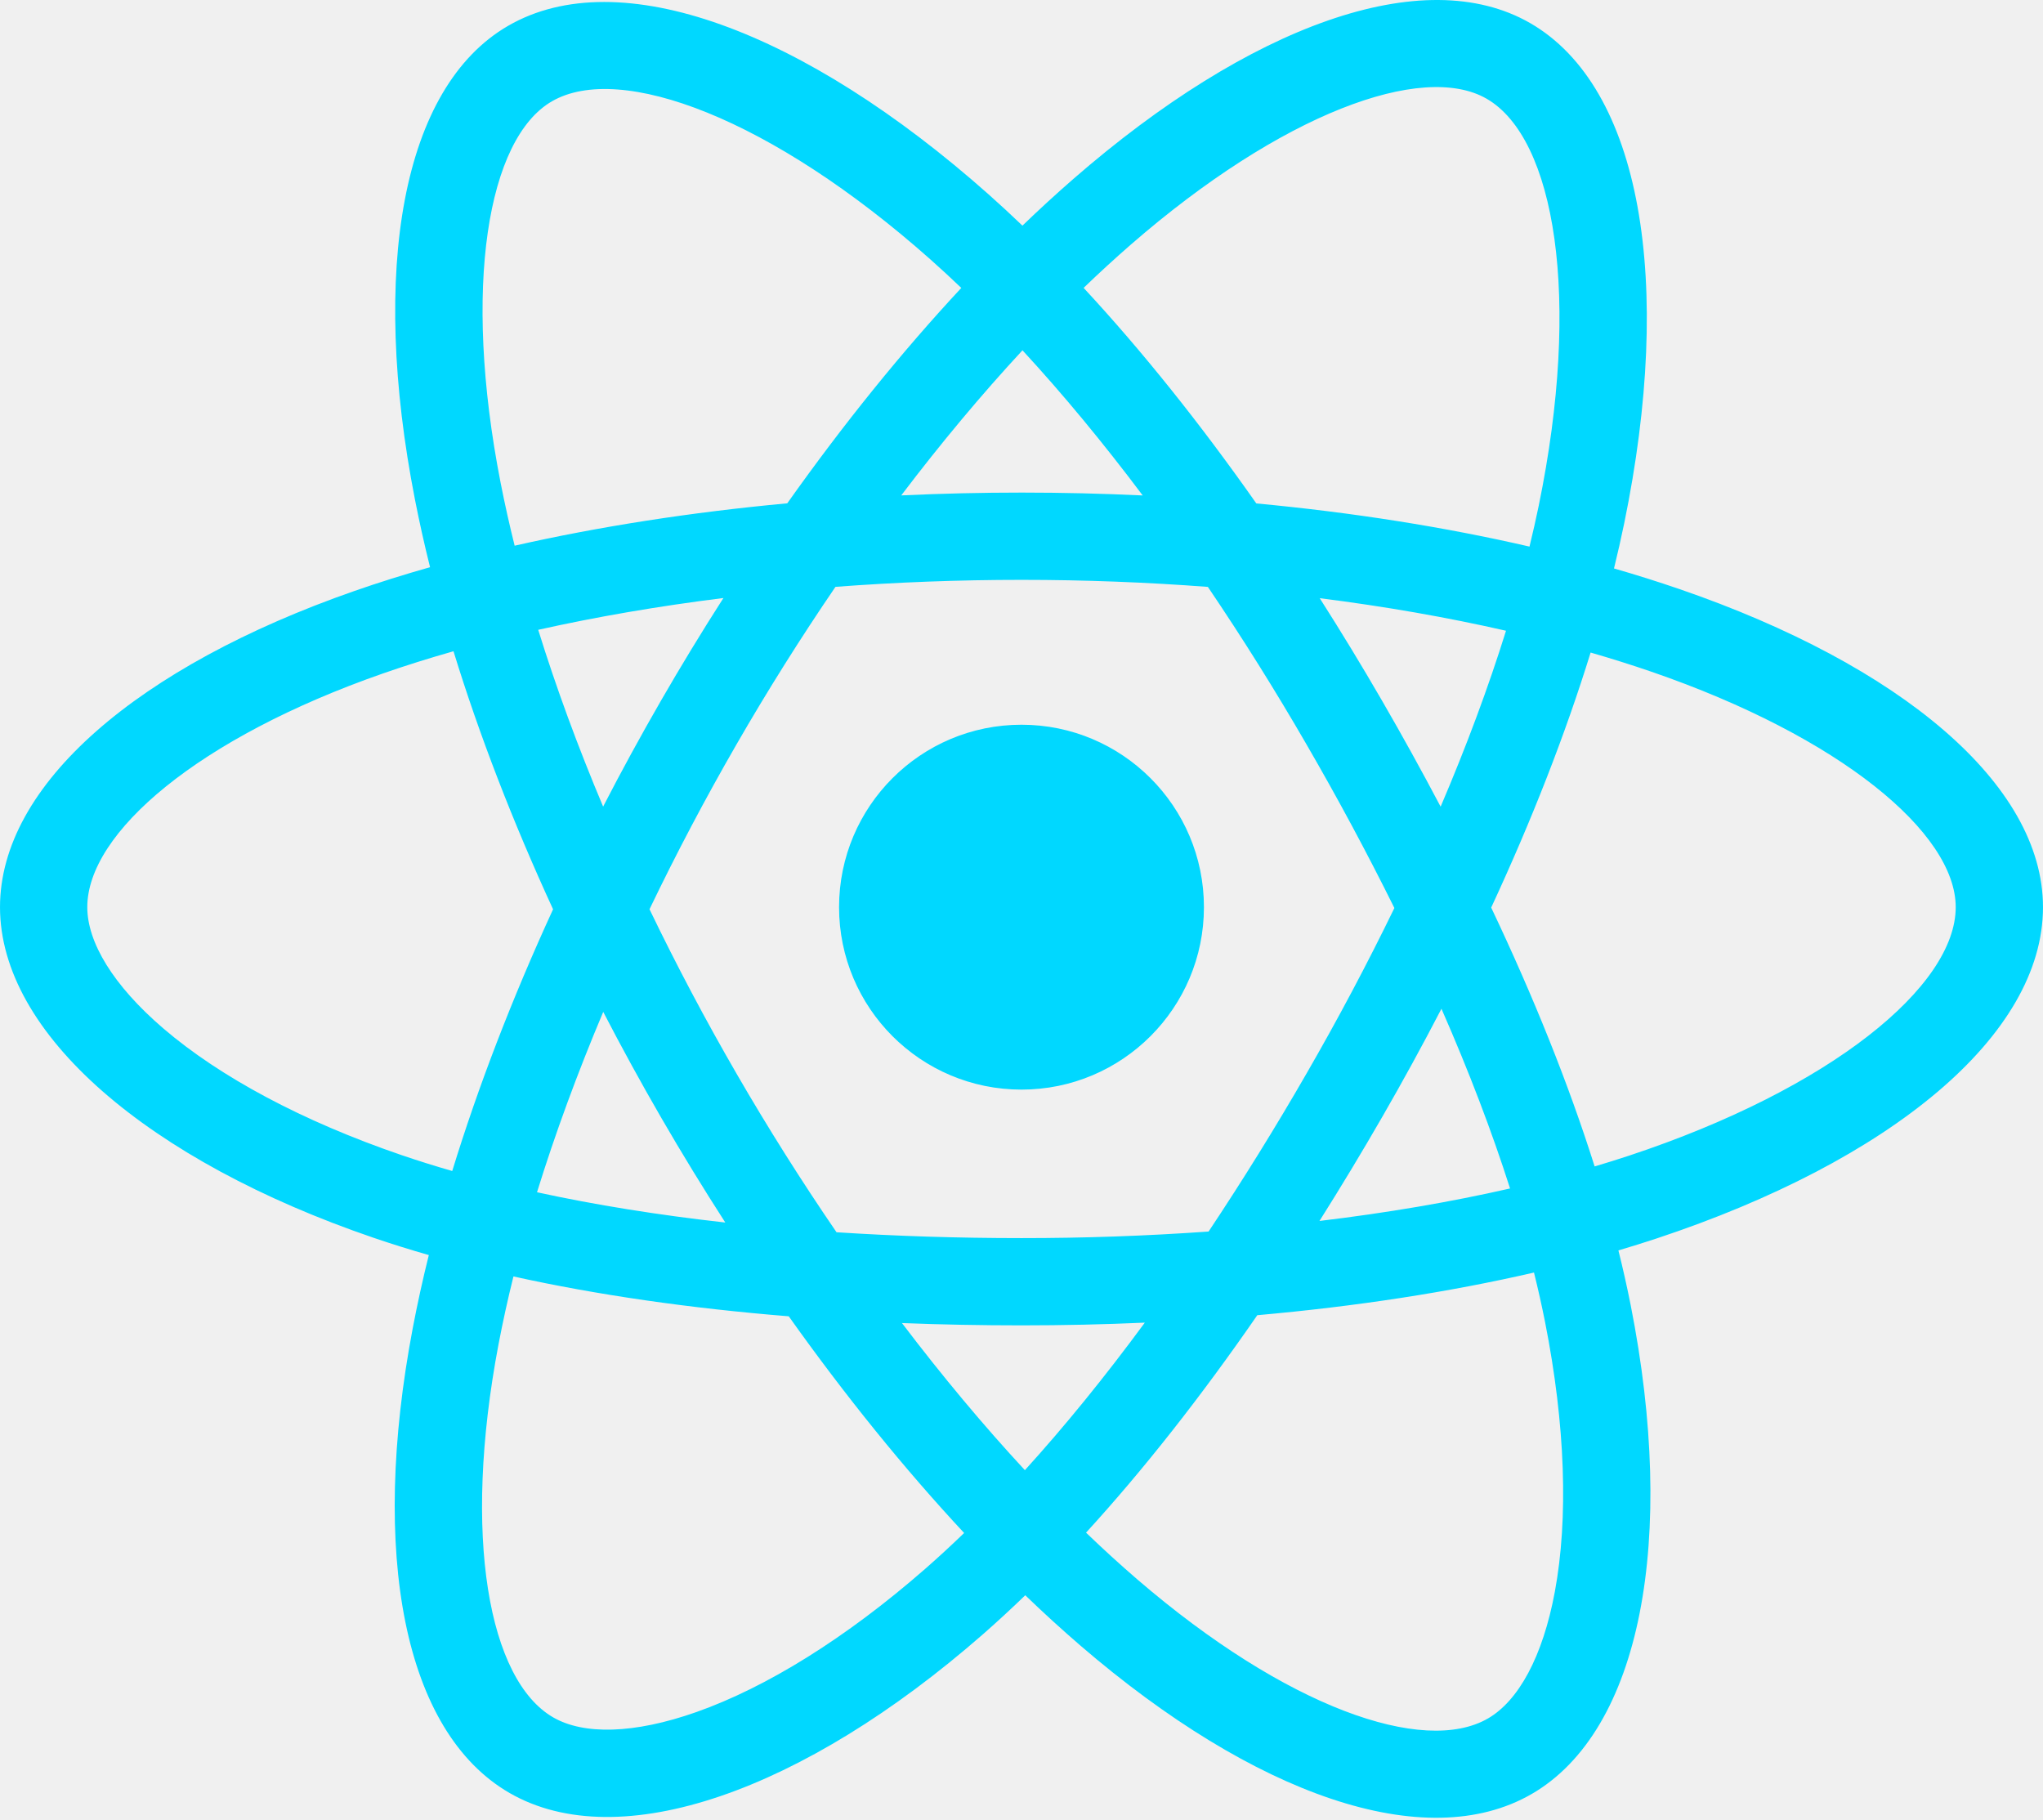
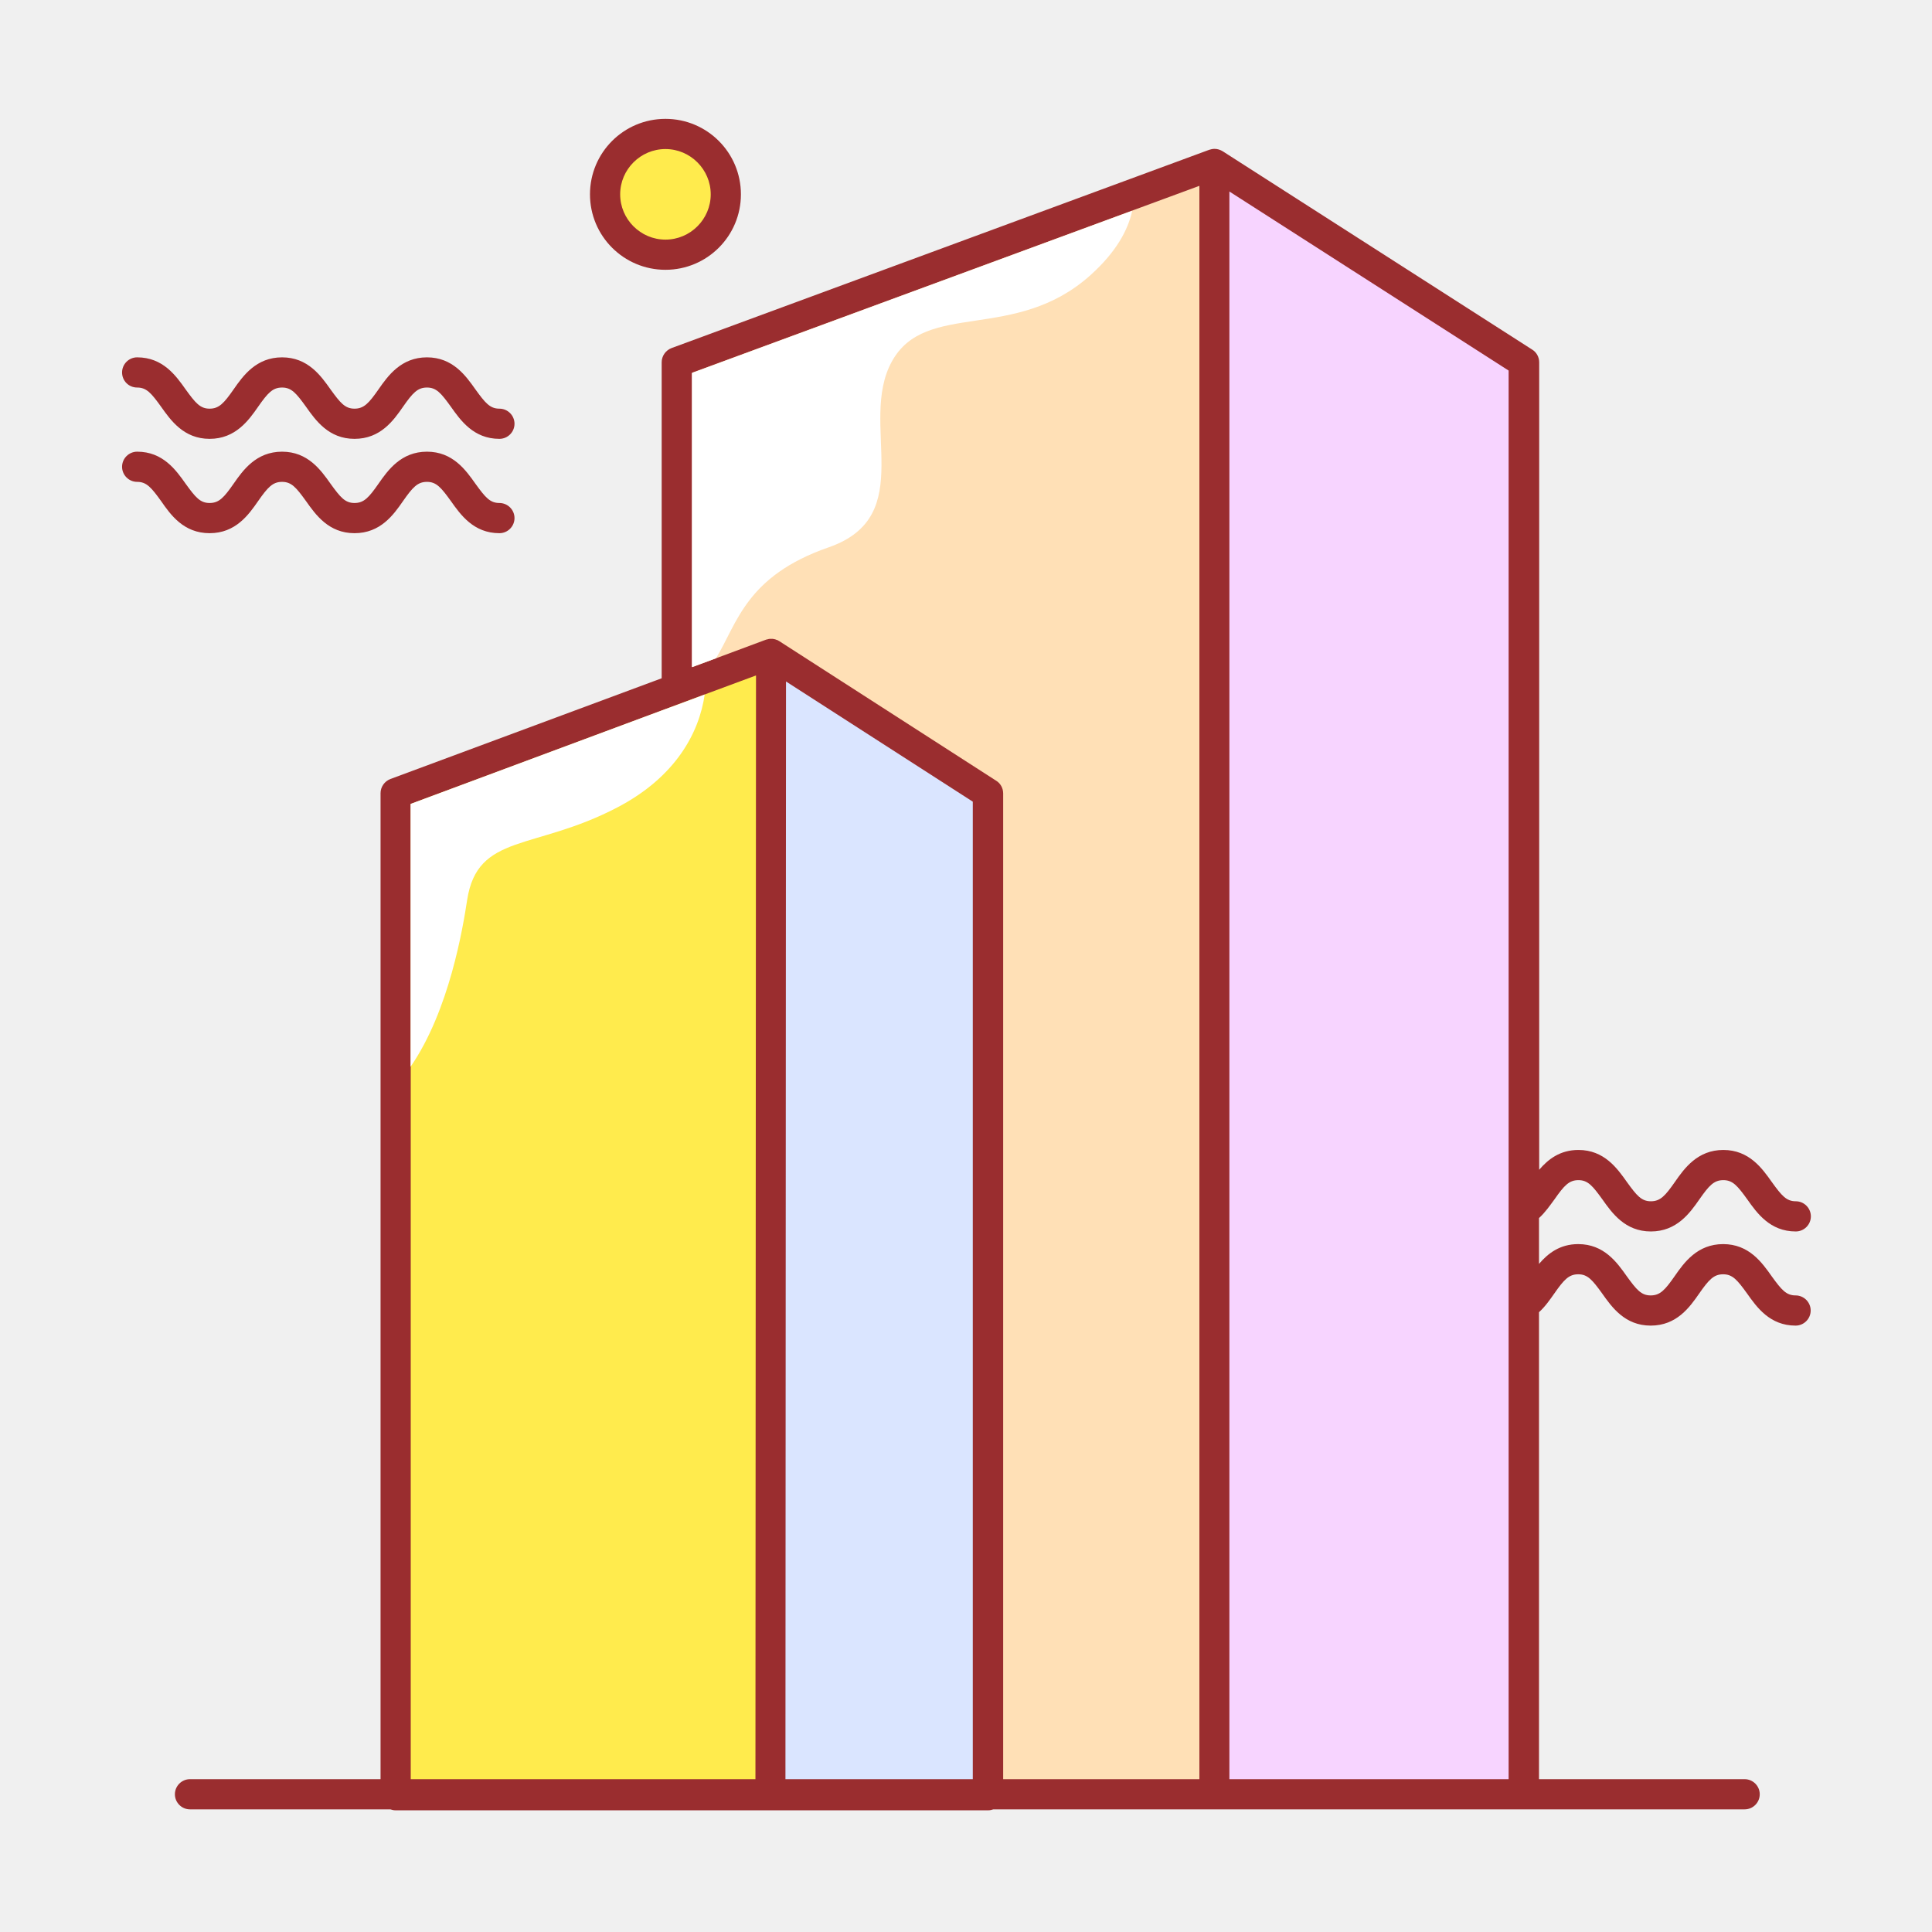
- <svg xmlns="http://www.w3.org/2000/svg" aria-hidden="true" role="img" class="iconify iconify--logos" width="35.93" height="32" preserveAspectRatio="xMidYMid meet" viewBox="0 0 256 228">
-   <path fill="#00D8FF" d="M210.483 73.824a171.49 171.49 0 0 0-8.24-2.597c.465-1.9.893-3.777 1.273-5.621c6.238-30.281 2.16-54.676-11.769-62.708c-13.355-7.7-35.196.329-57.254 19.526a171.23 171.23 0 0 0-6.375 5.848a155.866 155.866 0 0 0-4.241-3.917C100.759 3.829 77.587-4.822 63.673 3.233C50.33 10.957 46.379 33.89 51.995 62.588a170.974 170.974 0 0 0 1.892 8.48c-3.28.932-6.445 1.924-9.474 2.98C17.309 83.498 0 98.307 0 113.668c0 15.865 18.582 31.778 46.812 41.427a145.52 145.52 0 0 0 6.921 2.165a167.467 167.467 0 0 0-2.01 9.138c-5.354 28.2-1.173 50.591 12.134 58.266c13.744 7.926 36.812-.22 59.273-19.855a145.567 145.567 0 0 0 5.342-4.923a168.064 168.064 0 0 0 6.92 6.314c21.758 18.722 43.246 26.282 56.54 18.586c13.731-7.949 18.194-32.003 12.4-61.268a145.016 145.016 0 0 0-1.535-6.842c1.62-.48 3.21-.974 4.76-1.488c29.348-9.723 48.443-25.443 48.443-41.52c0-15.417-17.868-30.326-45.517-39.844Zm-6.365 70.984c-1.4.463-2.836.91-4.3 1.345c-3.24-10.257-7.612-21.163-12.963-32.432c5.106-11 9.31-21.767 12.459-31.957c2.619.758 5.16 1.557 7.61 2.4c23.69 8.156 38.14 20.213 38.14 29.504c0 9.896-15.606 22.743-40.946 31.14Zm-10.514 20.834c2.562 12.94 2.927 24.64 1.23 33.787c-1.524 8.219-4.59 13.698-8.382 15.893c-8.067 4.67-25.32-1.4-43.927-17.412a156.726 156.726 0 0 1-6.437-5.87c7.214-7.889 14.423-17.06 21.459-27.246c12.376-1.098 24.068-2.894 34.671-5.345a134.17 134.17 0 0 1 1.386 6.193ZM87.276 214.515c-7.882 2.783-14.16 2.863-17.955.675c-8.075-4.657-11.432-22.636-6.853-46.752a156.923 156.923 0 0 1 1.869-8.499c10.486 2.32 22.093 3.988 34.498 4.994c7.084 9.967 14.501 19.128 21.976 27.15a134.668 134.668 0 0 1-4.877 4.492c-9.933 8.682-19.886 14.842-28.658 17.94ZM50.35 144.747c-12.483-4.267-22.792-9.812-29.858-15.863c-6.35-5.437-9.555-10.836-9.555-15.216c0-9.322 13.897-21.212 37.076-29.293c2.813-.98 5.757-1.905 8.812-2.773c3.204 10.42 7.406 21.315 12.477 32.332c-5.137 11.18-9.399 22.249-12.634 32.792a134.718 134.718 0 0 1-6.318-1.979Zm12.378-84.26c-4.811-24.587-1.616-43.134 6.425-47.789c8.564-4.958 27.502 2.111 47.463 19.835a144.318 144.318 0 0 1 3.841 3.545c-7.438 7.987-14.787 17.08-21.808 26.988c-12.04 1.116-23.565 2.908-34.161 5.309a160.342 160.342 0 0 1-1.76-7.887Zm110.427 27.268a347.8 347.8 0 0 0-7.785-12.803c8.168 1.033 15.994 2.404 23.343 4.08c-2.206 7.072-4.956 14.465-8.193 22.045a381.151 381.151 0 0 0-7.365-13.322Zm-45.032-43.861c5.044 5.465 10.096 11.566 15.065 18.186a322.04 322.04 0 0 0-30.257-.006c4.974-6.559 10.069-12.652 15.192-18.18ZM82.802 87.83a323.167 323.167 0 0 0-7.227 13.238c-3.184-7.553-5.909-14.98-8.134-22.152c7.304-1.634 15.093-2.97 23.209-3.984a321.524 321.524 0 0 0-7.848 12.897Zm8.081 65.352c-8.385-.936-16.291-2.203-23.593-3.793c2.26-7.3 5.045-14.885 8.298-22.6a321.187 321.187 0 0 0 7.257 13.246c2.594 4.48 5.28 8.868 8.038 13.147Zm37.542 31.03c-5.184-5.592-10.354-11.779-15.403-18.433c4.902.192 9.899.29 14.978.29c5.218 0 10.376-.117 15.453-.343c-4.985 6.774-10.018 12.97-15.028 18.486Zm52.198-57.817c3.422 7.8 6.306 15.345 8.596 22.52c-7.422 1.694-15.436 3.058-23.88 4.071a382.417 382.417 0 0 0 7.859-13.026a347.403 347.403 0 0 0 7.425-13.565Zm-16.898 8.101a358.557 358.557 0 0 1-12.281 19.815a329.4 329.4 0 0 1-23.444.823c-7.967 0-15.716-.248-23.178-.732a310.202 310.202 0 0 1-12.513-19.846h.001a307.41 307.41 0 0 1-10.923-20.627a310.278 310.278 0 0 1 10.89-20.637l-.001.001a307.318 307.318 0 0 1 12.413-19.761c7.613-.576 15.42-.876 23.31-.876H128c7.926 0 15.743.303 23.354.883a329.357 329.357 0 0 1 12.335 19.695a358.489 358.489 0 0 1 11.036 20.54a329.472 329.472 0 0 1-11 20.722Zm22.56-122.124c8.572 4.944 11.906 24.881 6.52 51.026c-.344 1.668-.73 3.367-1.15 5.09c-10.622-2.452-22.155-4.275-34.23-5.408c-7.034-10.017-14.323-19.124-21.64-27.008a160.789 160.789 0 0 1 5.888-5.4c18.9-16.447 36.564-22.941 44.612-18.3ZM128 90.808c12.625 0 22.86 10.235 22.86 22.86s-10.235 22.86-22.86 22.86s-22.86-10.235-22.86-22.86s10.235-22.86 22.86-22.86Z" />
+ <svg xmlns="http://www.w3.org/2000/svg" width="800px" height="800px" viewBox="0 0 1024 1024" class="icon" version="1.1">
+   <path d="M352.7 103m-32 0a32 32 0 1 0 64 0 32 32 0 1 0-64 0Z" fill="#FFEB4D" />
+   <path d="M807.7 951h-449V192L643.8 87l163.9 105z" fill="#F7D4FF" />
+   <path d="M643.7 951h-285V192l285-105z" fill="#FFE0B6" />
+   <path d="M523.7 951.5h-314v-531l199-74 115 74z" fill="#DAE5FF" />
+   <path d="M408.4 951.5H209.7V420.4l199-73.9z" fill="#FFEB4D" />
+   <path d="M951.7 686.6c-5 0-7.5-3-12.7-10.2-5.1-7.2-12-17-25.7-17s-20.7 9.8-25.7 17c-5.1 7.3-7.7 10.2-12.7 10.2-5 0-7.5-3-12.7-10.2-5.1-7.2-12-17-25.7-17-9.8 0-16.1 5-20.8 10.5v-24.3c3.4-3.1 5.9-6.8 8.2-9.9 5.1-7.3 7.7-10.2 12.7-10.2 5 0 7.5 3 12.7 10.2 5.1 7.2 12 17 25.7 17s20.7-9.8 25.7-17c5.1-7.3 7.7-10.2 12.7-10.2s7.5 3 12.7 10.2c5.1 7.2 12 17 25.7 17 4.4 0 8-3.6 8-8s-3.6-8-8-8c-5 0-7.5-3-12.7-10.2-5.1-7.2-12-17-25.7-17s-20.7 9.8-25.7 17c-5.1 7.3-7.7 10.2-12.7 10.2-5 0-7.5-3-12.7-10.2-5.1-7.2-12-17-25.7-17-9.8 0-16.1 5-20.8 10.5V192c0-2.7-1.4-5.3-3.7-6.7l-164-105.1c-1.3-0.8-2.8-1.3-4.3-1.3h-0.1c-0.9 0-1.9 0.2-2.8 0.5l-285 105.1c-3.1 1.2-5.2 4.2-5.2 7.5v167.5l-143.8 53.4c-3.1 1.2-5.2 4.2-5.2 7.5V943h-101c-4.4 0-8 3.6-8 8s3.6 8 8 8h106.2c0.9 0.3 1.8 0.5 2.8 0.5h314c1 0 1.9-0.2 2.8-0.5h398.2c4.4 0 8-3.6 8-8s-3.6-8-8-8h-109V695.5c3.4-3.1 5.9-6.8 8.1-9.9 5.1-7.3 7.7-10.2 12.7-10.2s7.5 3 12.7 10.2c5.1 7.2 12 17 25.7 17 13.8 0 20.7-9.8 25.7-17 5.1-7.3 7.7-10.2 12.7-10.2 5 0 7.5 3 12.7 10.2 5.1 7.2 12 17 25.7 17 4.4 0 8-3.6 8-8s-3.6-8-8-8z m-585-489l269-99.1V943h-104V420.5c0-2.7-1.4-5.3-3.7-6.7l-115-74c-0.1-0.1-0.2-0.1-0.4-0.2-0.1-0.1-0.2-0.1-0.3-0.2-0.2-0.1-0.3-0.2-0.5-0.2-0.1 0-0.2-0.1-0.3-0.1-0.2-0.1-0.4-0.1-0.5-0.2-0.1 0-0.2-0.1-0.4-0.1s-0.4-0.1-0.5-0.1c-0.1 0-0.3 0-0.4-0.1H407.9c-0.2 0-0.3 0.1-0.5 0.1-0.1 0-0.3 0-0.4 0.1-0.1 0-0.3 0.1-0.4 0.1-0.2 0-0.3 0.1-0.5 0.1l-39.2 14.6v-156z m49.9 163.6l99 63.7V943h-99.3l0.3-581.8z m-198.9 64.9l133-49.5 16-6 34-12.6-0.3 585H217.7V426.1zM799.6 943h-148V101.5l148 94.9V943zM111.1 282.6c13.8 0 20.7-9.8 25.7-17 5.1-7.3 7.7-10.2 12.7-10.2s7.5 3 12.7 10.2c5.1 7.2 12 17 25.7 17 13.8 0 20.7-9.8 25.7-17 5.1-7.3 7.7-10.2 12.7-10.2s7.5 3 12.7 10.2c5.1 7.2 12 17 25.7 17 4.4 0 8-3.6 8-8s-3.6-8-8-8c-5 0-7.5-3-12.7-10.2-5.1-7.2-12-17-25.7-17s-20.7 9.8-25.7 17c-5.1 7.3-7.7 10.2-12.7 10.2-5 0-7.5-3-12.7-10.2-5.1-7.2-12-17-25.7-17s-20.7 9.8-25.7 17c-5.1 7.3-7.7 10.2-12.7 10.2s-7.5-3-12.7-10.2c-5.1-7.2-12-17-25.7-17-4.4 0-8 3.6-8 8s3.6 8 8 8c5 0 7.5 3 12.7 10.2 5 7.2 11.9 17 25.7 17zM72.7 205.4c5 0 7.5 3 12.7 10.2 5.1 7.2 12 17 25.7 17s20.7-9.8 25.7-17c5.1-7.3 7.7-10.2 12.7-10.2s7.5 3 12.7 10.2c5.1 7.2 12 17 25.7 17 13.8 0 20.7-9.8 25.7-17 5.1-7.3 7.7-10.2 12.7-10.2s7.5 3 12.7 10.2c5.1 7.2 12 17 25.7 17 4.4 0 8-3.6 8-8s-3.6-8-8-8c-5 0-7.5-3-12.7-10.2-5.1-7.2-12-17-25.7-17s-20.7 9.8-25.7 17c-5.1 7.3-7.7 10.2-12.7 10.2-5 0-7.5-3-12.7-10.2-5.1-7.2-12-17-25.7-17s-20.7 9.8-25.7 17c-5.1 7.3-7.7 10.2-12.7 10.2s-7.5-3-12.7-10.2c-5.1-7.2-12-17-25.7-17-4.4 0-8 3.6-8 8s3.5 8 8 8zM352.7 143c22.1 0 40-17.9 40-40s-17.9-40-40-40-40 17.9-40 40 17.9 40 40 40z m0-64c13.2 0 24 10.8 24 24s-10.8 24-24 24-24-10.8-24-24 10.8-24 24-24z" fill="#9A2D2F" />
+   <path d="M350.6 376.6l-133 49.5v139.3c20.6-29.8 27.8-74 30-88.4 5.5-35.5 35.5-26 79.5-49 31.1-16.2 43.5-39.7 46.4-59.9l-6.9 2.6-16 5.9zM366.7 353.6l12.8-4.7c11.3-18.6 15.9-43.6 59.7-58.8 48-16.7 15.5-65.8 33.5-98.5s65.3-9.8 105.3-45.8c13.7-12.3 19.9-24 22.1-34.1l-233.4 86v155.9z" fill="#FFFFFF" />
</svg>
